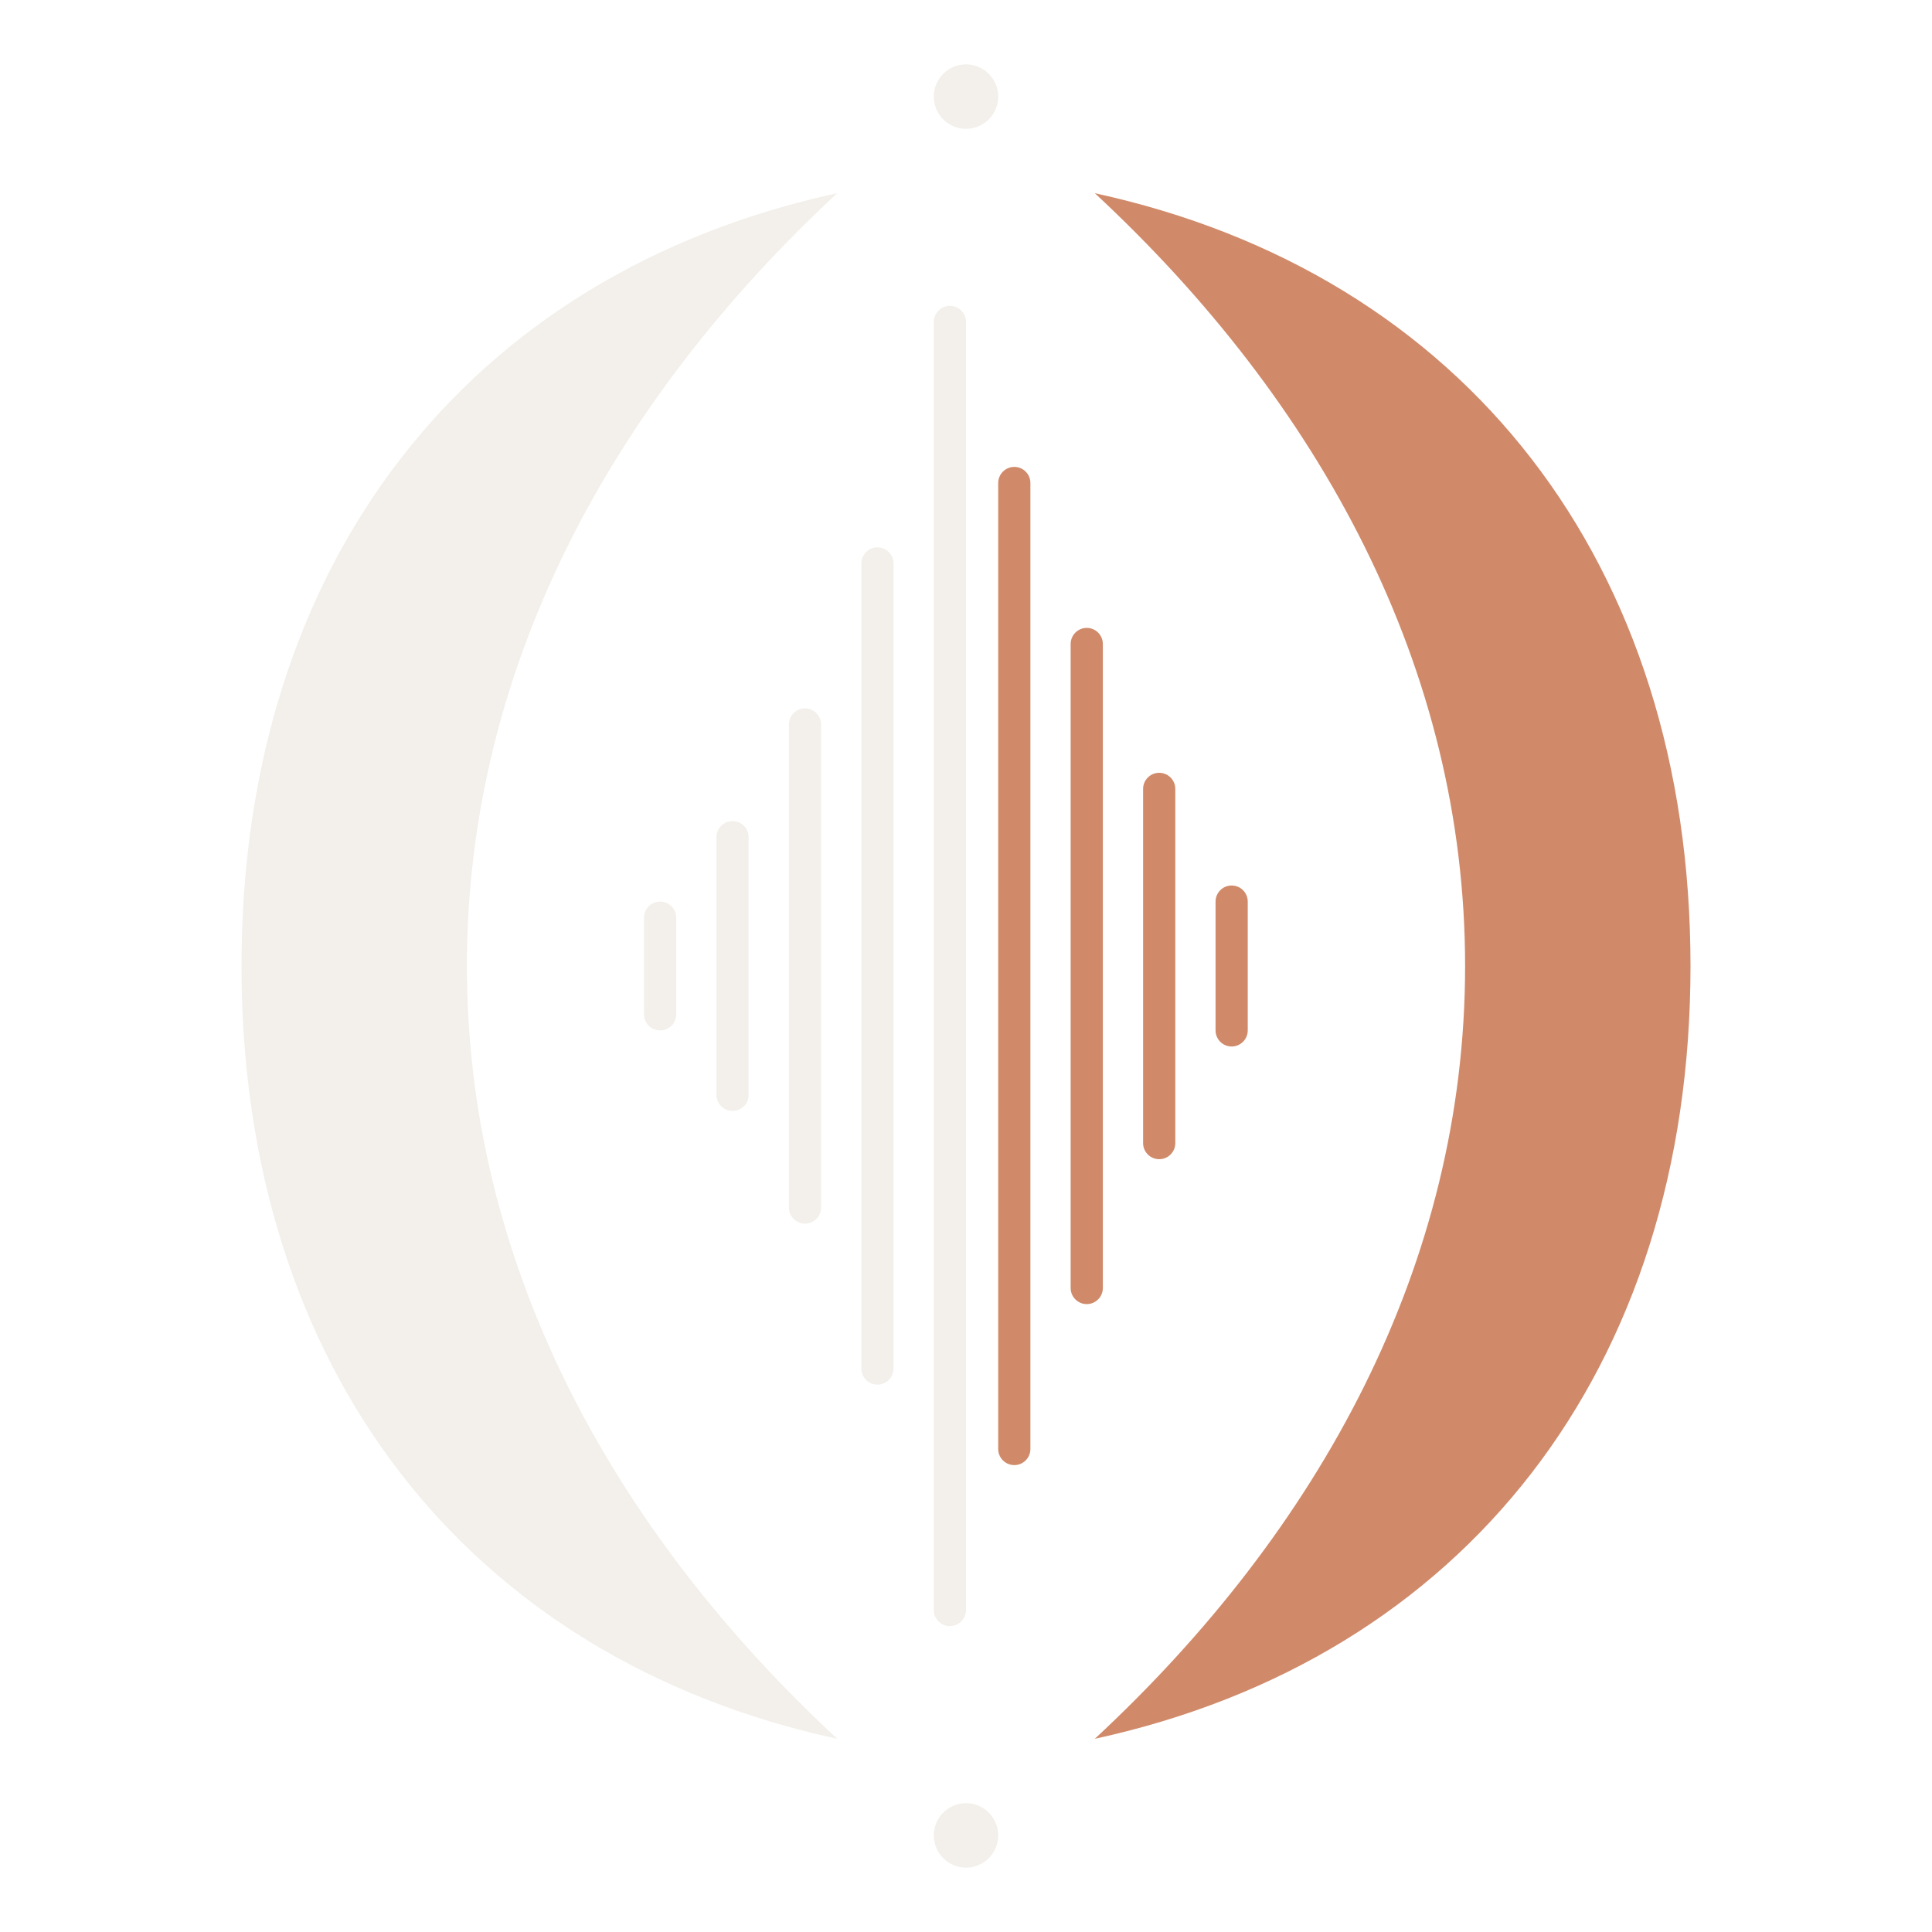
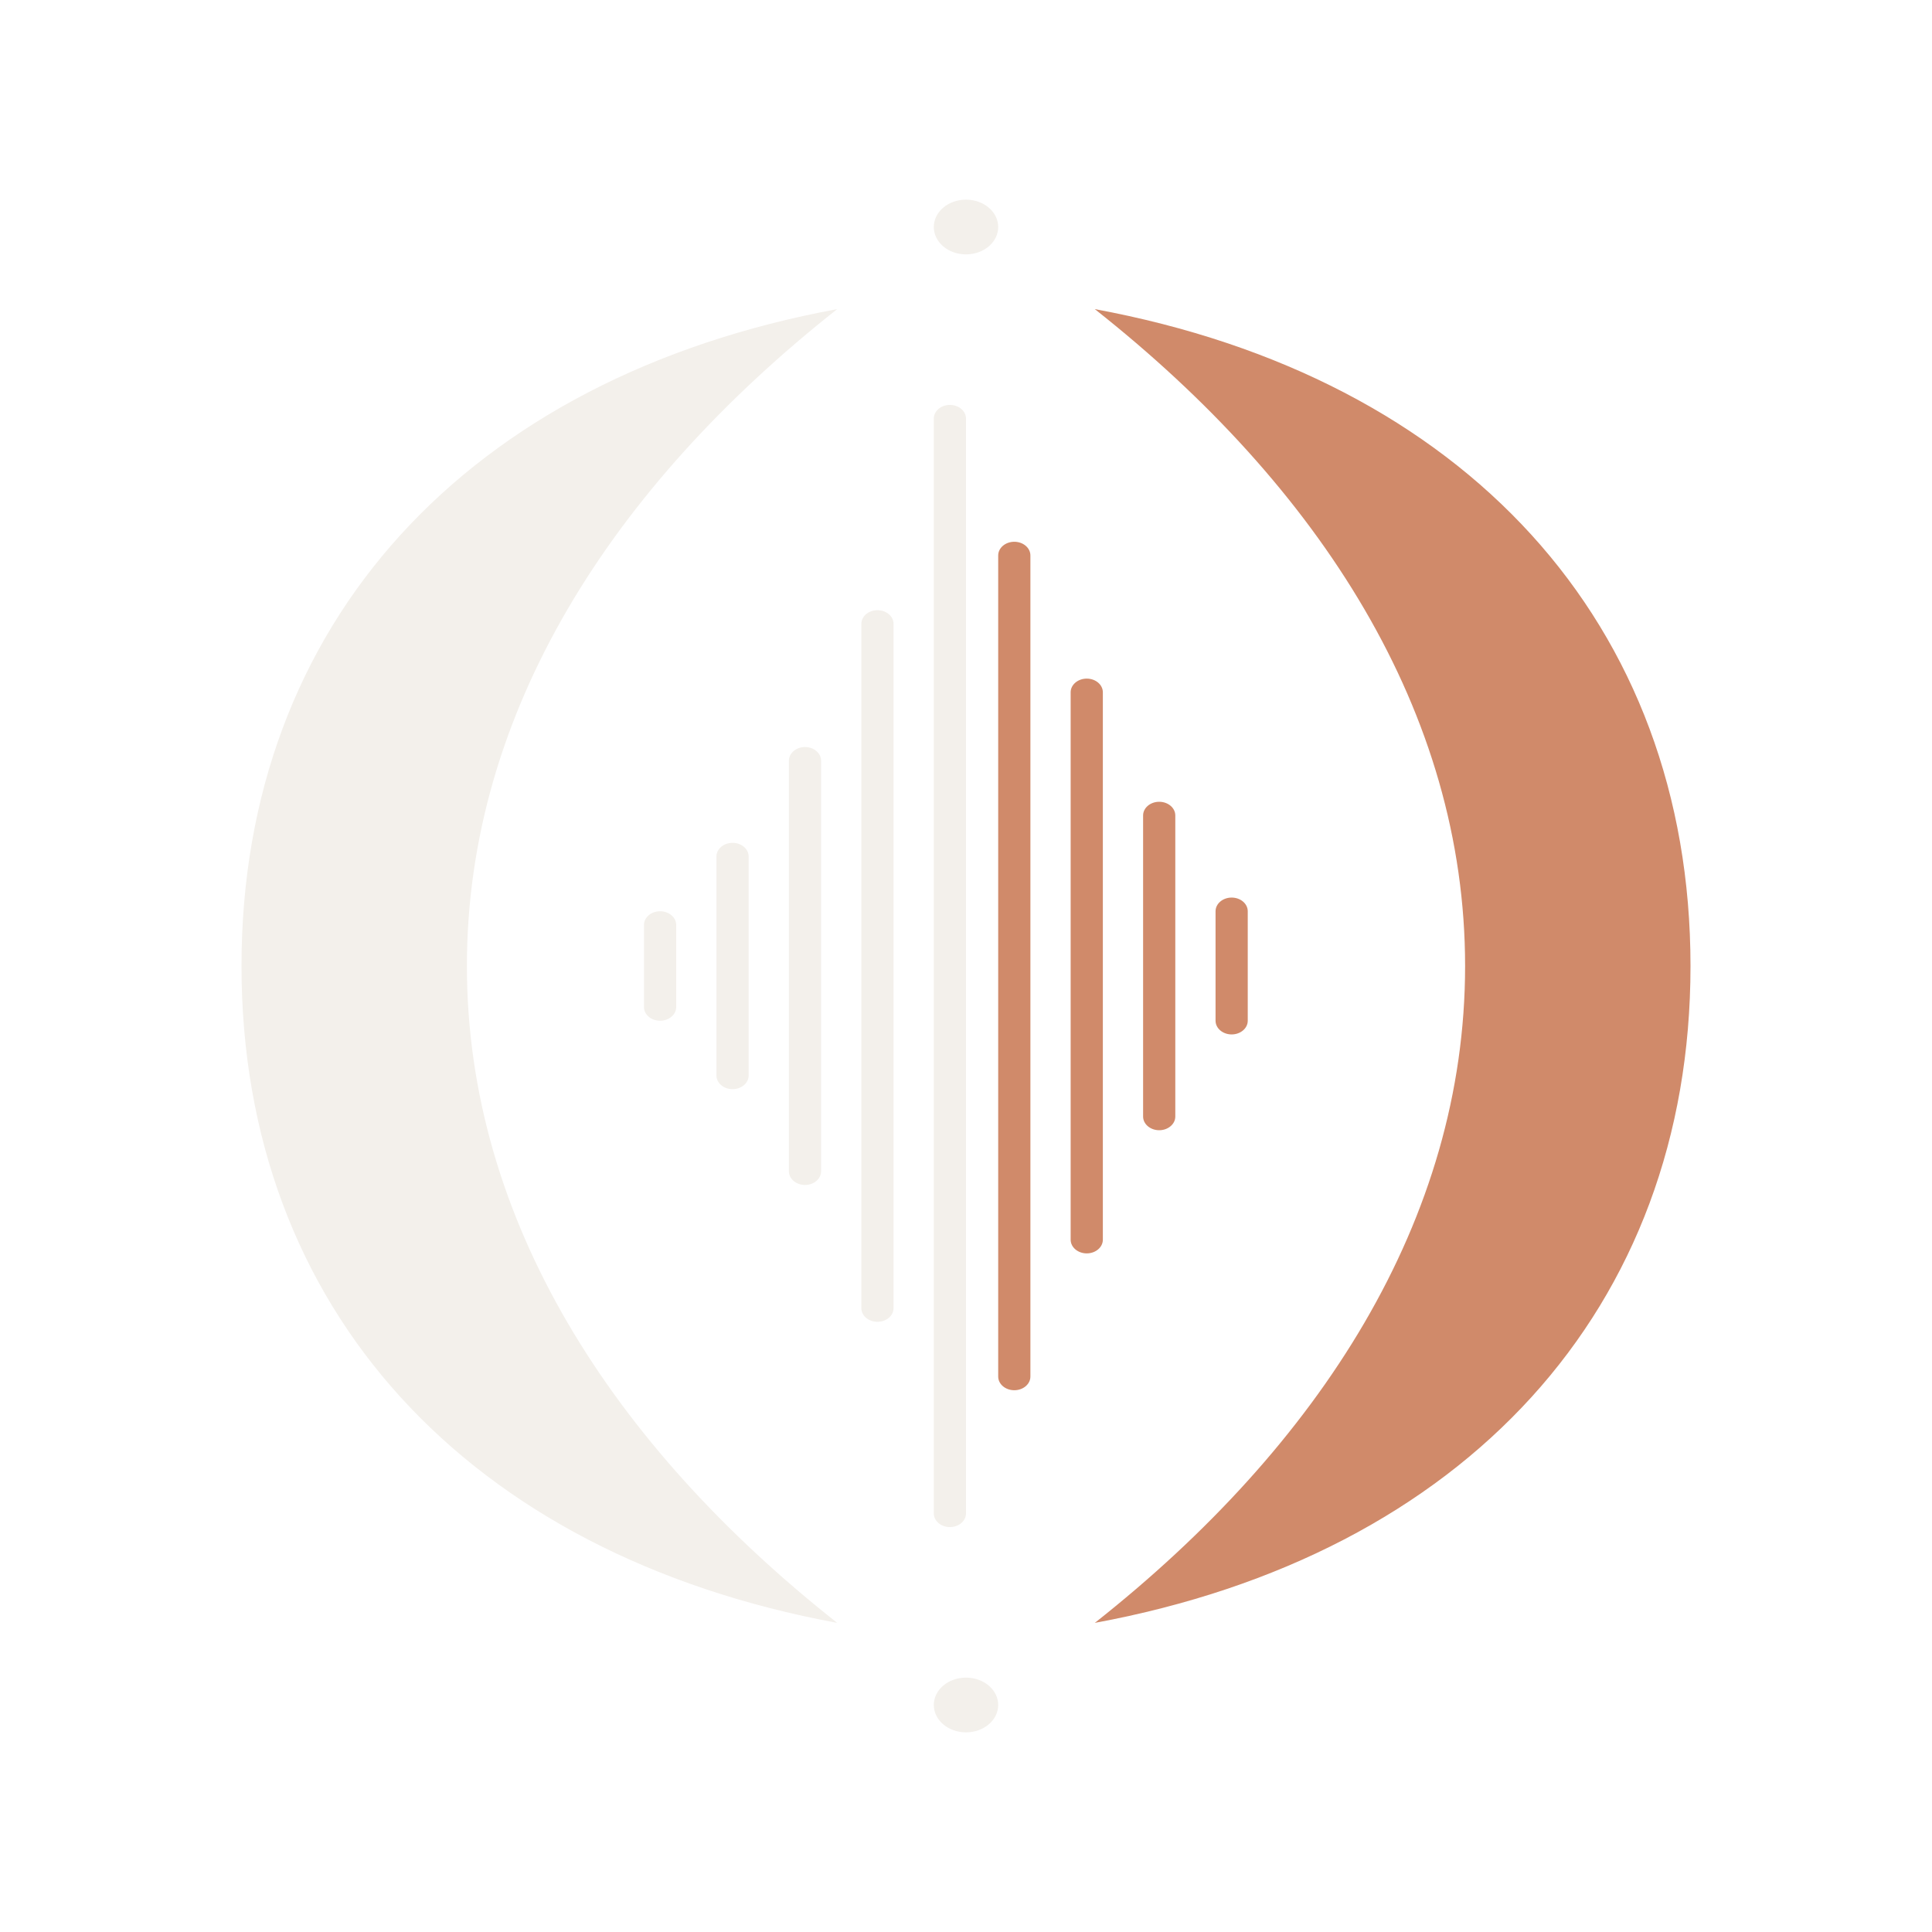
<svg xmlns="http://www.w3.org/2000/svg" viewBox="0 0 240 240" role="img" aria-labelledby="title">
-   <path fill="#F3F0EB" d="M104 24C58 34 30 70 30 120s28 86 74 96C76 190 58 157 58 120s18-70 46-96Z" />
-   <path fill="#D08A6A" d="M136 24c46 10 74 46 74 96s-28 86-74 96c28-26 46-59 46-96s-18-70-46-96Z" />
-   <g fill="#F3F0EB">
-     <rect x="80" y="112" width="4" height="16" rx="2" />
-     <rect x="89" y="102" width="4" height="36" rx="2" />
-     <rect x="98" y="88" width="4" height="64" rx="2" />
-     <rect x="107" y="68" width="4" height="104" rx="2" />
-     <rect x="116" y="38" width="4" height="164" rx="2" />
+   <g transform="translate(0 18) scale(1 .85)">
+     <path fill="#F3F0EB" d="M104 24C58 34 30 70 30 120s28 86 74 96C76 190 58 157 58 120s18-70 46-96Z" />
+     <path fill="#D08A6A" d="M136 24c46 10 74 46 74 96s-28 86-74 96c28-26 46-59 46-96s-18-70-46-96Z" />
+     <g fill="#F3F0EB">
+       <rect x="80" y="112" width="4" height="16" rx="2" />
+       <rect x="89" y="102" width="4" height="36" rx="2" />
+       <rect x="98" y="88" width="4" height="64" rx="2" />
+       <rect x="107" y="68" width="4" height="104" rx="2" />
+       <rect x="116" y="38" width="4" height="164" rx="2" />
+     </g>
+     <g fill="#D08A6A">
+       <rect x="124" y="58" width="4" height="124" rx="2" />
+       <rect x="133" y="78" width="4" height="84" rx="2" />
+       <rect x="142" y="96" width="4" height="48" rx="2" />
+       <rect x="151" y="110" width="4" height="20" rx="2" />
+     </g>
+     <circle cx="120" cy="12" r="4" fill="#F3F0EB" />
+     <circle cx="120" cy="228" r="4" fill="#F3F0EB" />
  </g>
-   <g fill="#D08A6A">
-     <rect x="124" y="58" width="4" height="124" rx="2" />
-     <rect x="133" y="78" width="4" height="84" rx="2" />
-     <rect x="142" y="96" width="4" height="48" rx="2" />
-     <rect x="151" y="110" width="4" height="20" rx="2" />
-   </g>
-   <circle cx="120" cy="12" r="4" fill="#F3F0EB" />
-   <circle cx="120" cy="228" r="4" fill="#F3F0EB" />
</svg>
